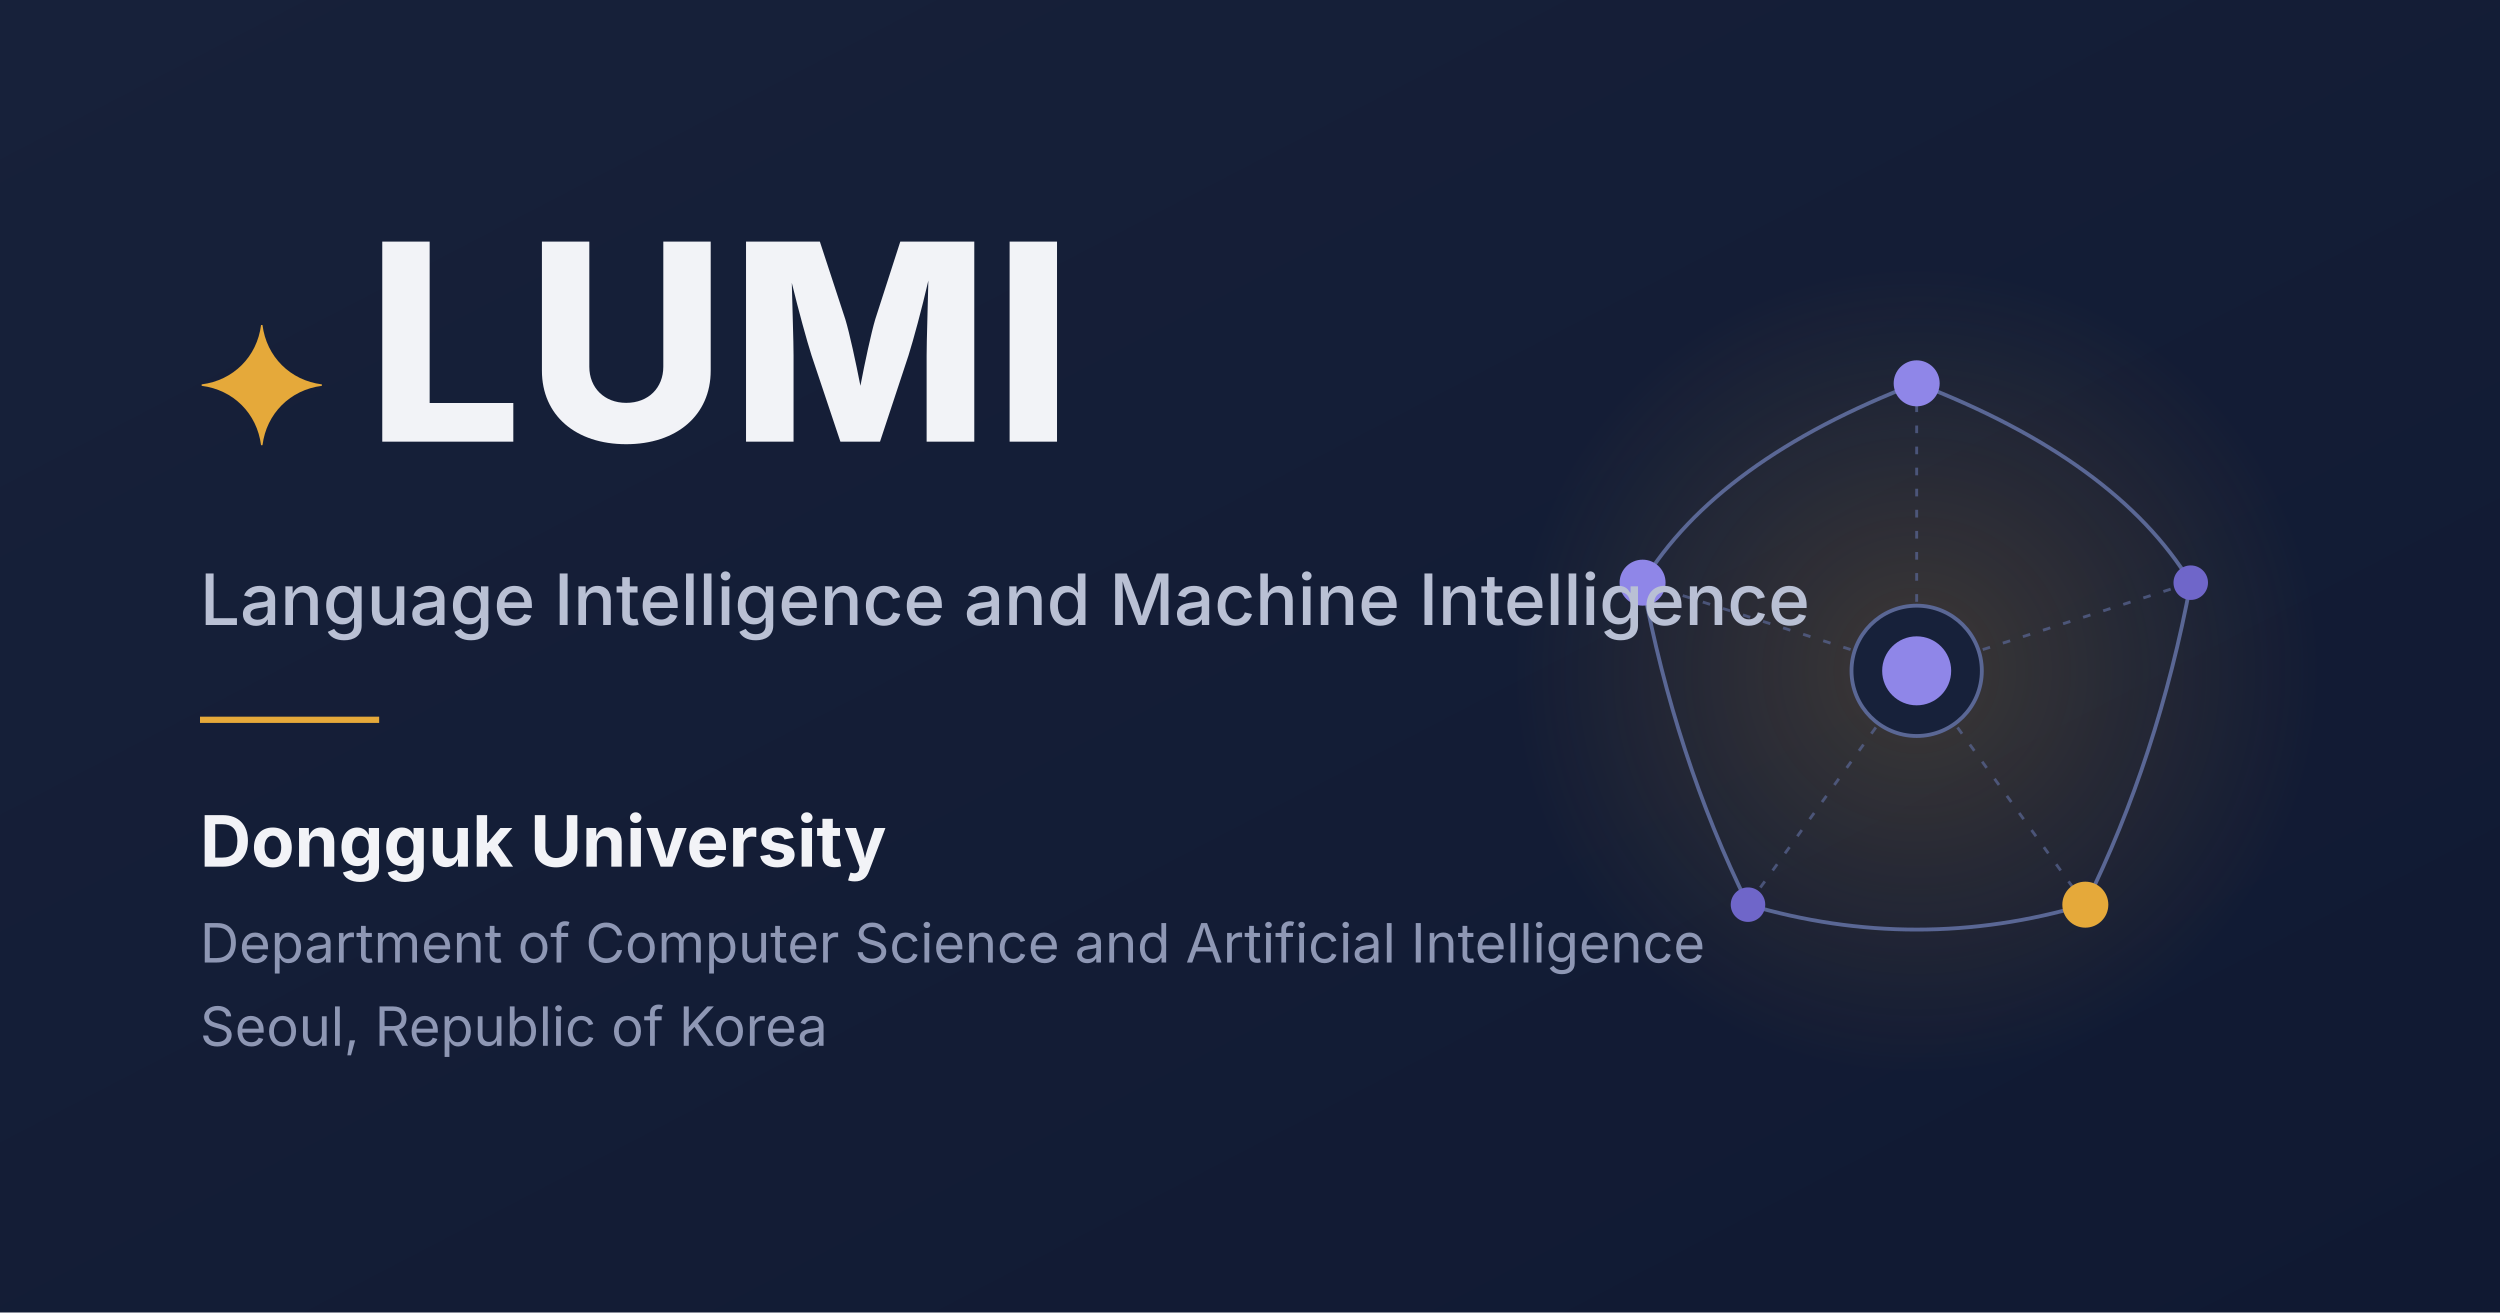
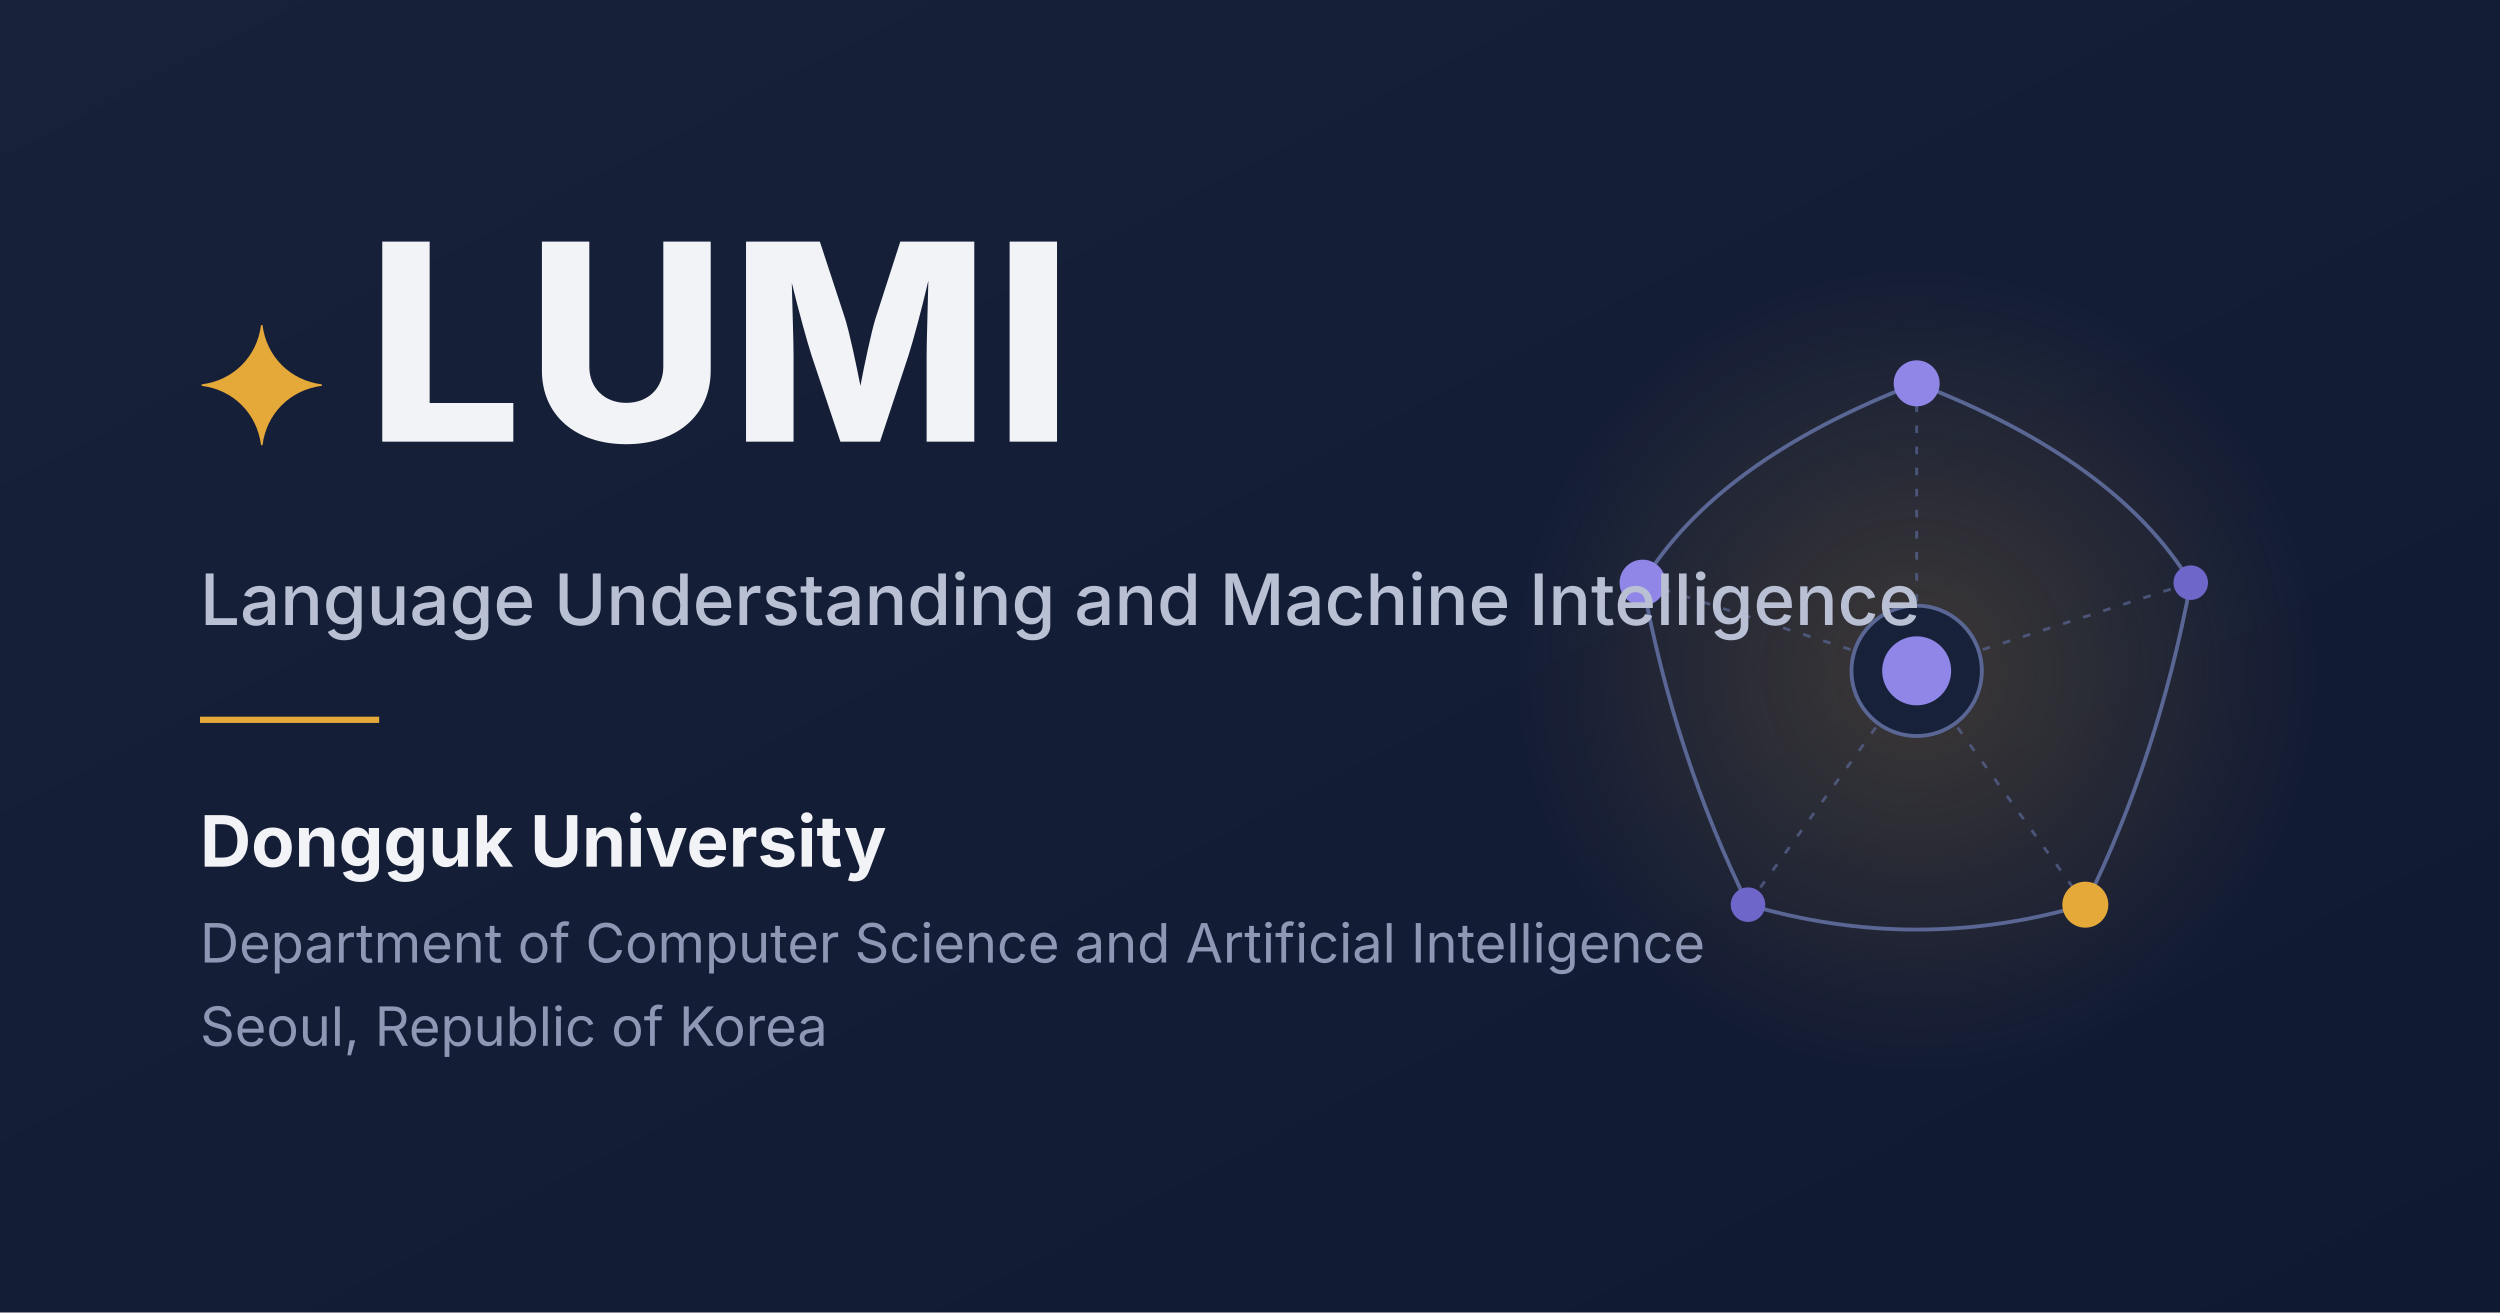
- <svg xmlns="http://www.w3.org/2000/svg" width="1200" height="630" viewBox="0 0 1200 630" role="img" aria-label="LUMI Lab — Language Intelligence and Machine Intelligence, Dongguk University">
+ <svg xmlns="http://www.w3.org/2000/svg" width="1200" height="630" viewBox="0 0 1200 630" role="img" aria-label="LUMI Lab — Language Understanding and Machine Intelligence, Dongguk University">
  <defs>
    <linearGradient id="bg" x1="0" y1="0" x2="1" y2="1">
      <stop offset="0%" stop-color="#17213A" />
      <stop offset="100%" stop-color="#101932" />
    </linearGradient>
    <radialGradient id="glow" cx="50%" cy="50%" r="50%">
      <stop offset="0%" stop-color="#E5A93A" stop-opacity="0.2" />
      <stop offset="100%" stop-color="#E5A93A" stop-opacity="0" />
    </radialGradient>
  </defs>
  <rect width="1200" height="630" fill="url(#bg)" />
  <g transform="translate(920 322) scale(0.92)">
    <circle r="210" fill="url(#glow)" />
    <g fill="none" stroke="#5A6795" stroke-width="2">
      <path d="M0 -150 Q104 -110 143 -46" />
      <path d="M143 -46 Q126 45 88 122" />
      <path d="M88 122 Q0 148 -88 122" />
      <path d="M-88 122 Q-126 45 -143 -46" />
      <path d="M-143 -46 Q-104 -110 0 -150" />
    </g>
    <g stroke="#5A6795" stroke-width="1.5" stroke-dasharray="4 7" opacity="0.7">
      <path d="M0 -150V0M143 -46 0 0M88 122 0 0M-88 122 0 0M-143 -46 0 0" />
    </g>
    <circle r="34" fill="#17213A" stroke="#5A6795" stroke-width="2" />
    <circle r="18" fill="#8F86E8" />
    <circle cx="0" cy="-150" r="12" fill="#8F86E8" />
    <circle cx="143" cy="-46" r="9" fill="#6F66C9" />
    <circle cx="-88" cy="122" r="9" fill="#6F66C9" />
    <circle cx="-143" cy="-46" r="12" fill="#8F86E8" />
    <circle cx="88" cy="122" r="12" fill="#E5A93A" />
  </g>
  <g transform="translate(96 196)">
    <path d="M0 -34c1.9 15.2 13.3 26.6 28.5 28.5v.7C13.3 -2.9 1.9 8.5 0 23.7h-.7C-2.6 8.5 -14 -2.9 -29.2 -4.8v-.7C-14 -7.4 -2.6 -18.8 -.7 -34Z" transform="translate(30 -6)" fill="#E5A93A" />
    <text x="80" y="16" font-family="Manrope, Inter, Segoe UI, sans-serif" font-size="132" font-weight="800" letter-spacing="2" fill="#F2F3F7">LUMI</text>
  </g>
-   <text x="96" y="300" font-family="Inter, Segoe UI, sans-serif" font-size="34" font-weight="500" fill="#B9C0D4">Language Intelligence and Machine Intelligence</text>
+   <text x="96" y="300" font-family="Inter, Segoe UI, sans-serif" font-size="34" font-weight="500" fill="#B9C0D4">Language Understanding and Machine Intelligence</text>
  <rect x="96" y="344" width="86" height="3" fill="#E5A93A" />
  <text x="96" y="416" font-family="Manrope, Inter, Segoe UI, sans-serif" font-size="34" font-weight="700" fill="#F2F3F7">Dongguk University</text>
  <text x="96" y="462" font-family="Inter, Segoe UI, sans-serif" font-size="26" font-weight="400" fill="#8E97B4">Department of Computer Science and Artificial Intelligence</text>
  <text x="96" y="502" font-family="Inter, Segoe UI, sans-serif" font-size="26" font-weight="400" fill="#8E97B4">Seoul, Republic of Korea</text>
</svg>
